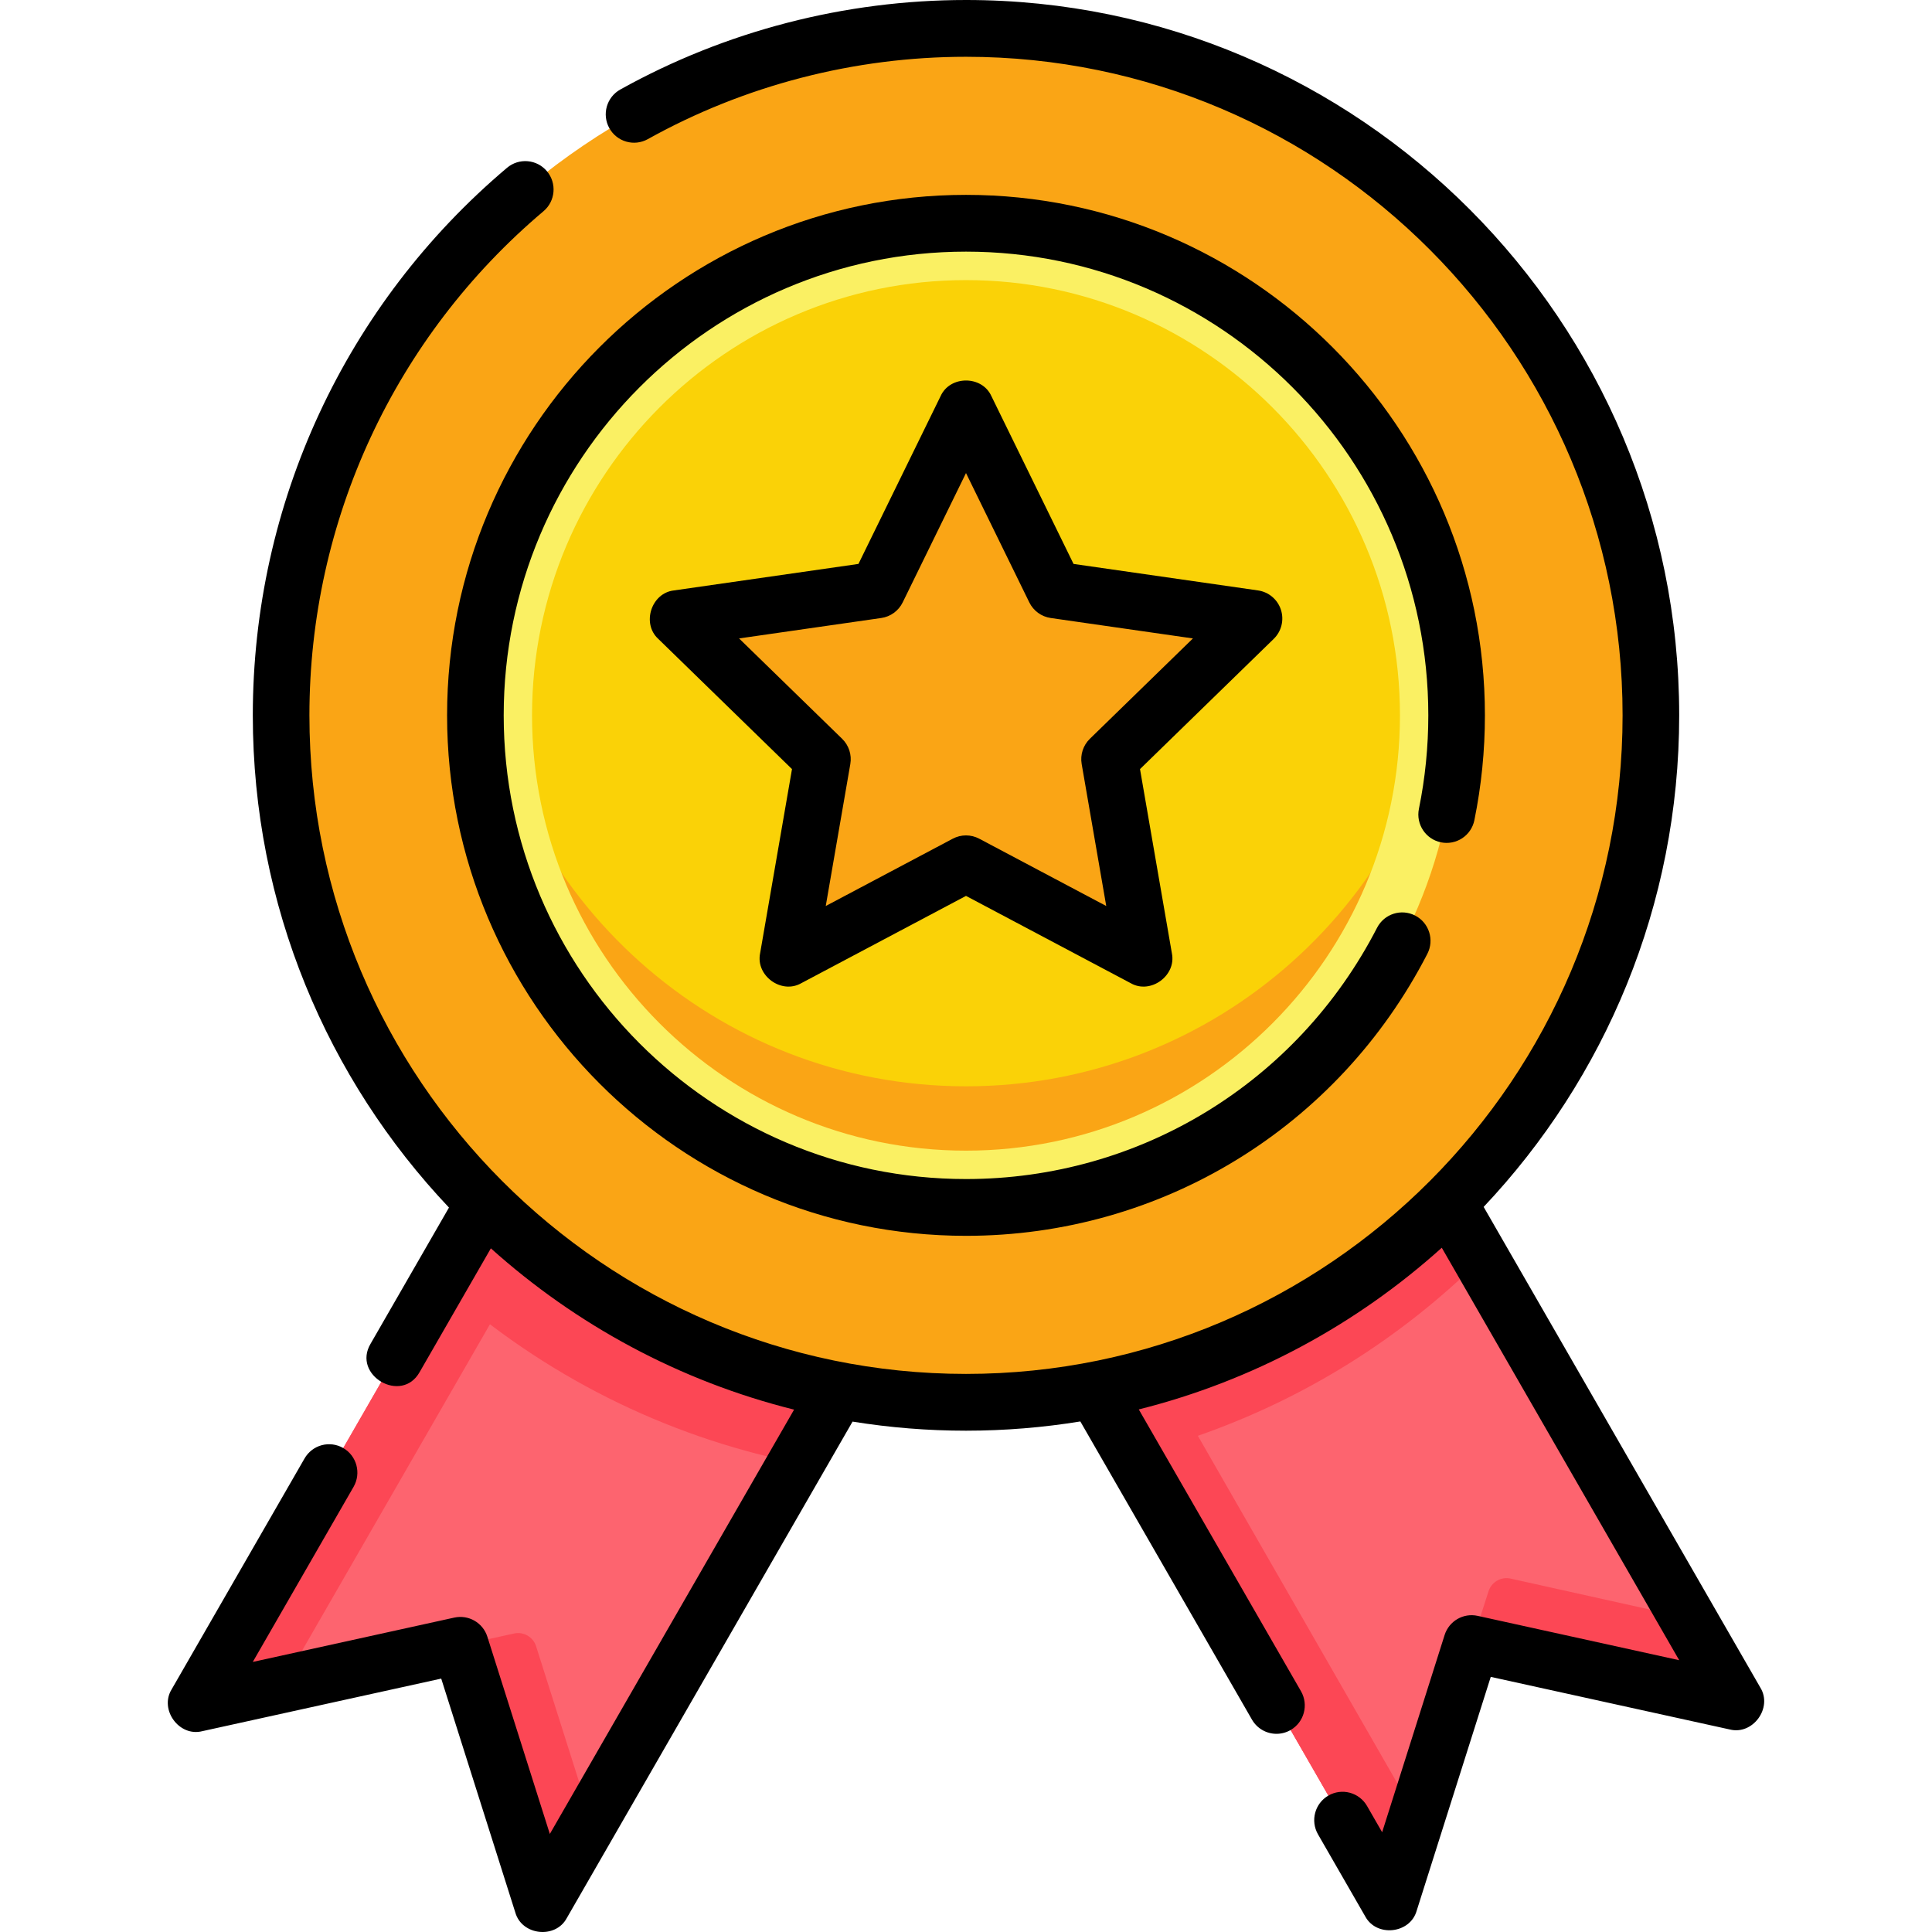
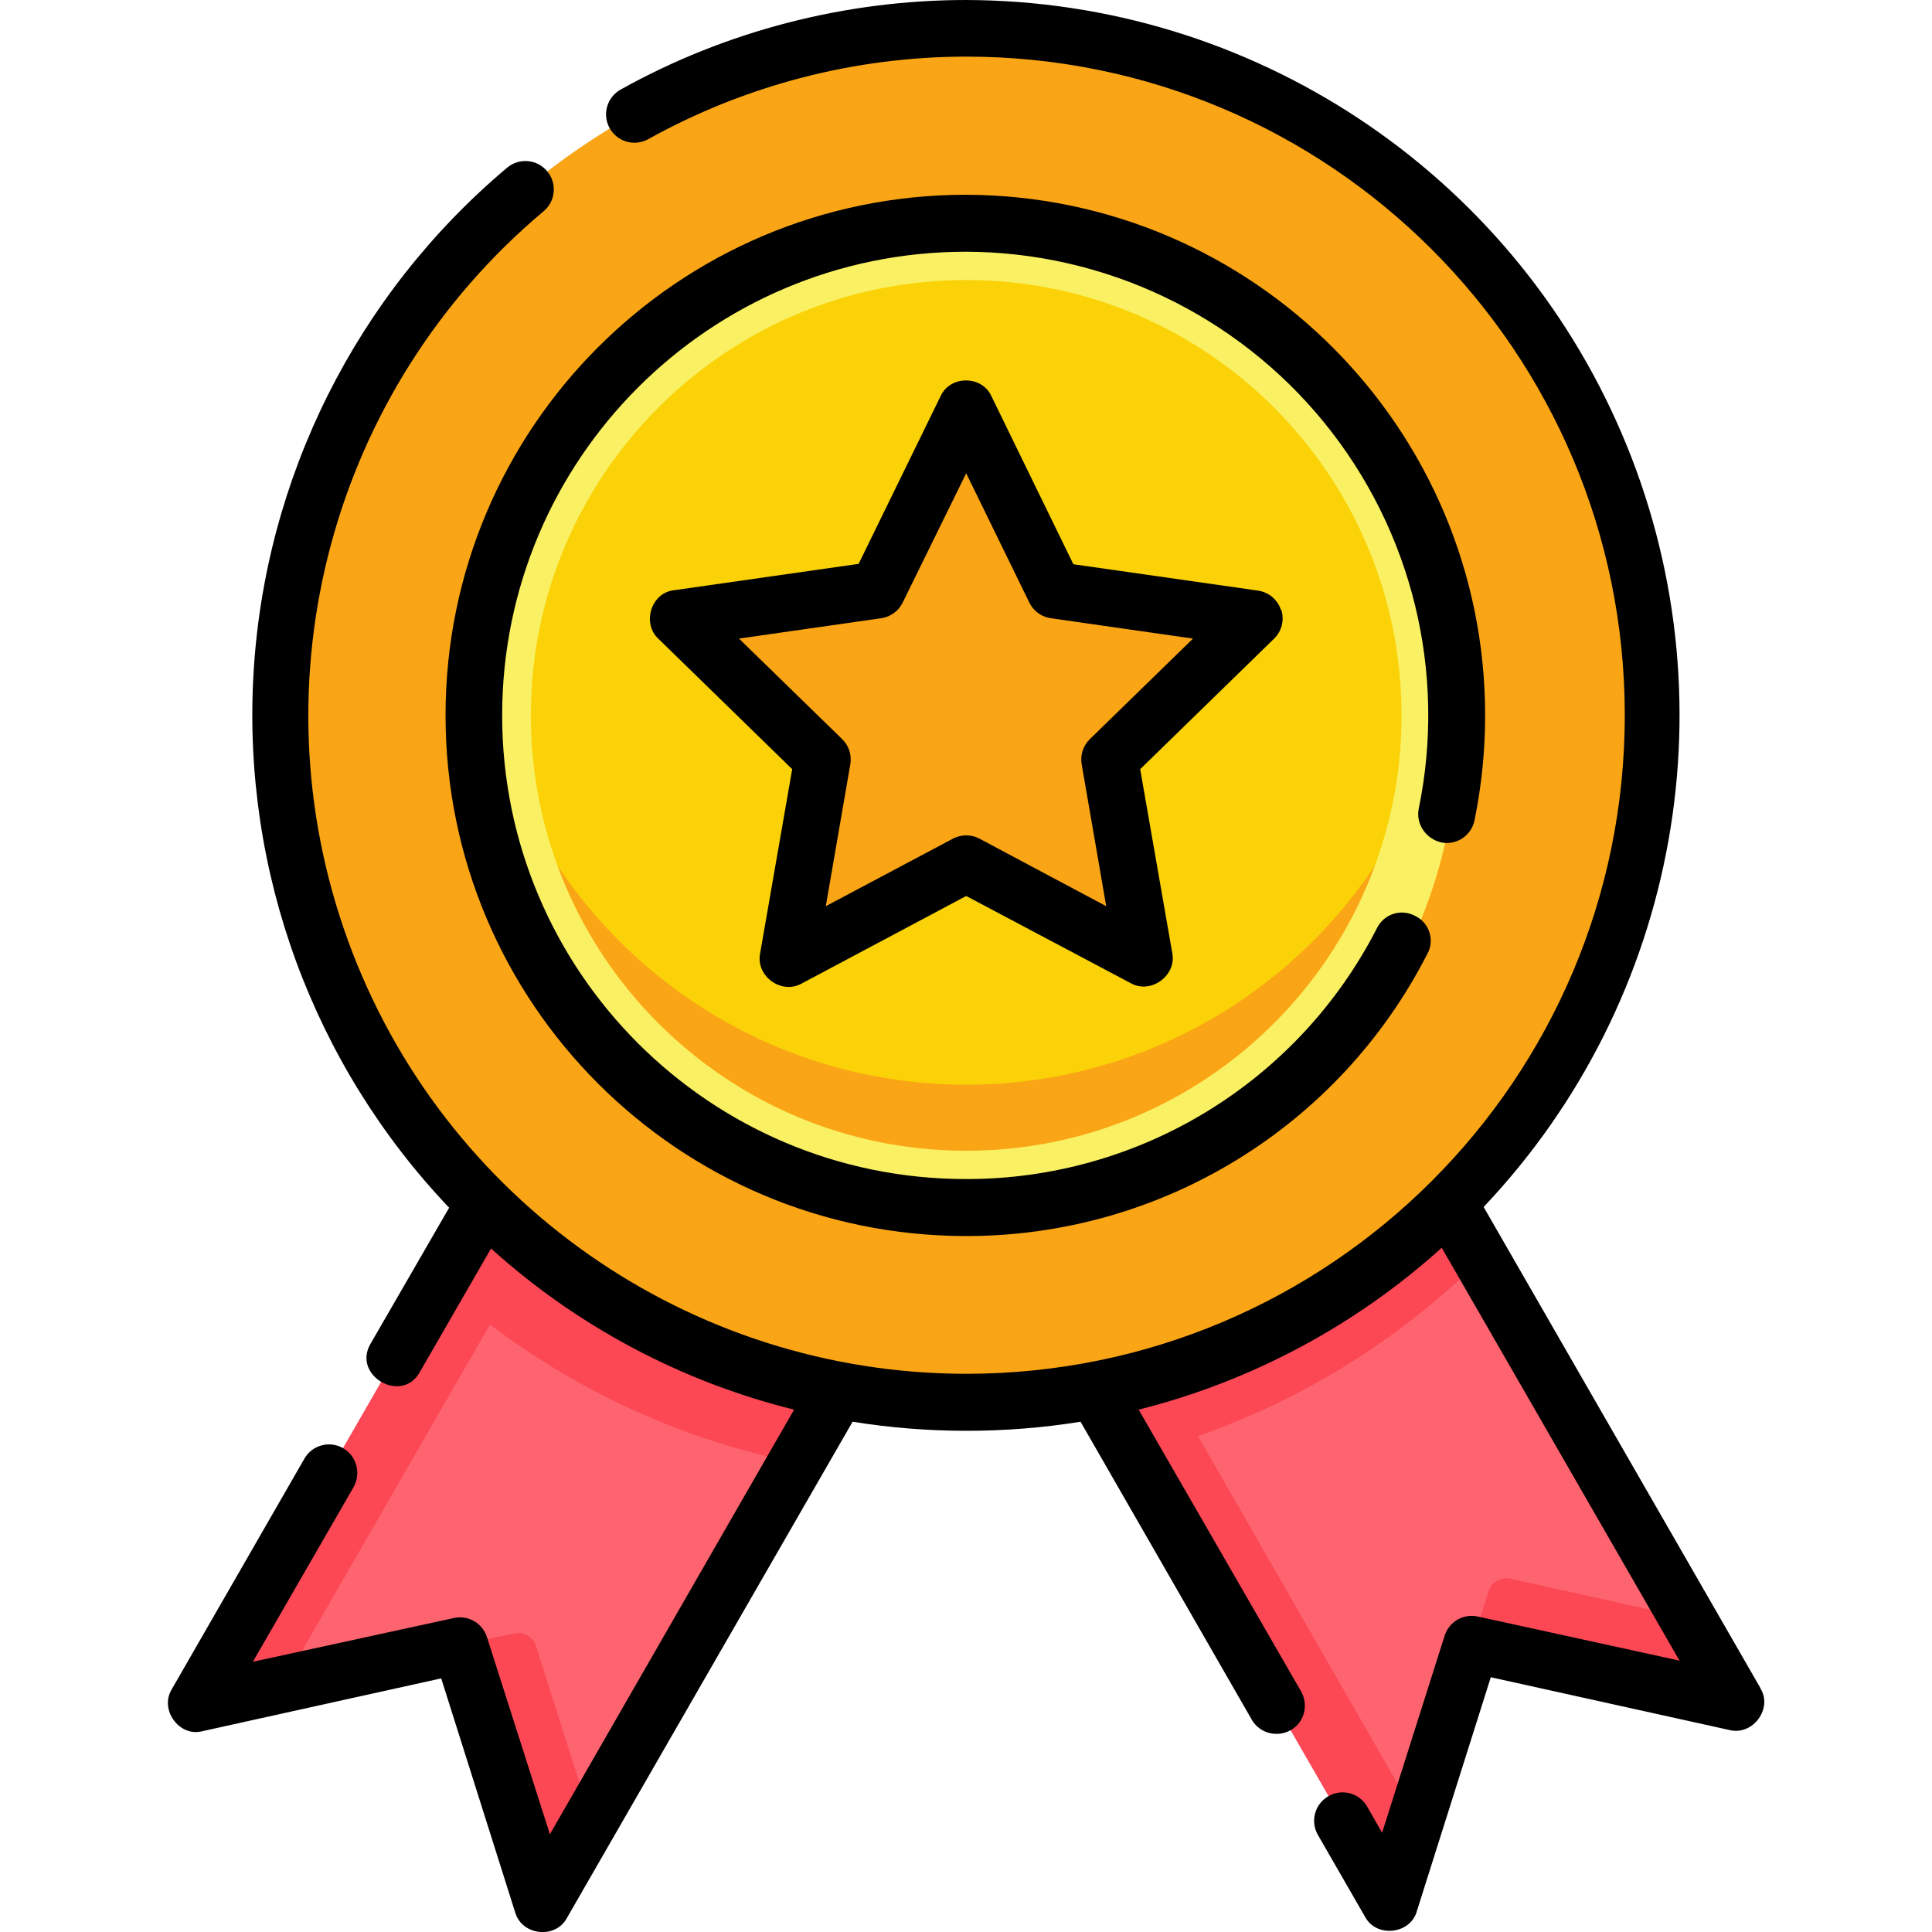
- <svg xmlns="http://www.w3.org/2000/svg" viewBox="0 0 511.934 511.934">
-   <path fill="#fd646f" d="M448.887 448.483l-58.945-12.973-18.269 57.674c-1.314 4.147-6.93 4.755-9.1.985l-72.921-126.674c35.92-7.783 67.88-26.229 92.42-51.866l72.223 125.477c2.167 3.764-1.166 8.311-5.408 7.377z" />
-   <path fill="#fd646f" d="M448.888 448.483l-54.484-11.992a5 5 0 00-5.841 3.373l-16.889 53.319c-1.314 4.147-6.93 4.755-9.1.985l-62.471-108.529-10.45-18.145c35.92-7.783 67.88-26.229 92.42-51.866l10.37 18.004 61.854 107.473c2.166 3.765-1.167 8.312-5.409 7.378z" />
-   <path fill="#fc4755" d="M448.887 448.48l-54.48-11.99c-2.53-.55-5.06.91-5.84 3.37l5.864-18.222a5 5 0 015.845-3.349l46.881 10.421 7.14 12.4c2.17 3.76-1.17 8.31-5.41 7.37z" />
-   <path fill="#fd646f" d="M223.435 365.975l-74.074 128.656c-2.17 3.77-7.786 3.162-9.1-.985l-16.89-53.32a5 5 0 00-5.841-3.373l-54.483 11.991c-4.242.934-7.575-3.613-5.408-7.377l68.893-119.69c25.72 24.384 60.413 38.09 96.903 44.098z" />
+ <svg xmlns="http://www.w3.org/2000/svg" viewBox="0 0 511.9 511.9">
+   <path fill="#fd646f" d="m448.9 448.5-59-13-18.2 57.7a5 5 0 0 1-9.1 1l-73-126.7a181 181 0 0 0 92.5-51.9l72.2 125.5a5 5 0 0 1-5.4 7.4z" />
+   <path fill="#fd646f" d="m448.9 448.5-54.5-12a5 5 0 0 0-5.8 3.4l-17 53.3a5 5 0 0 1-9 1L300 385.6l-10.4-18.1a181 181 0 0 0 92.4-51.9l10.3 18 61.9 107.5a5 5 0 0 1-5.4 7.4z" />
+   <path fill="#fc4755" d="m448.9 448.5-54.5-12a5 5 0 0 0-5.8 3.4l5.8-18.3a5 5 0 0 1 5.9-3.3l46.9 10.4 7.1 12.4a5 5 0 0 1-5.4 7.4z" />
+   <path fill="#fd646f" d="m223.4 366-74 128.6a5 5 0 0 1-9.1-1l-17-53.3a5 5 0 0 0-5.8-3.3L63 449a5 5 0 0 1-5.4-7.4l69-119.7c25.7 24.4 60.3 38 96.8 44z" />
  <g fill="#fc4755">
-     <path d="M136.282 339.681l-61.39 106.651-11.842 2.609c-4.242.935-7.576-3.612-5.409-7.377l58.642-101.883 15.858-27.622c4.27 4.042 8.73 7.884 13.38 11.495zM156.587 482.07l-7.23 12.56c-2.17 3.77-7.78 3.17-9.1-.98l-16.89-53.32a5.003 5.003 0 00-5.84-3.38l18.68-4.109a5 5 0 015.84 3.372z" />
-     <path d="M128.199 318.832l48.719 21.97 46.517 25.173-12.473 21.65c-34.78-7.061-67.05-23.25-93.72-47.092-.32-.281-.64-.562-.96-.853zM392.442 333.633l-10.37-18.004-54.874 24.22-37.546 27.646 4.22 7.327 10.363 17.998 58.338 101.348c2.17 3.77 7.786 3.162 9.1-.985l3.715-11.728-57.985-101.001c28.071-9.769 53.626-25.66 75.039-46.821z" />
+     <path d="M136.3 339.7 74.9 446.3 63 449a5 5 0 0 1-5.5-7.3l58.7-102 15.8-27.5c4.3 4 8.8 7.8 13.4 11.5zM156.6 482l-7.2 12.5a5 5 0 0 1-9.1-1l-17-53.3a5 5 0 0 0-5.8-3.4l18.7-4a5 5 0 0 1 5.8 3.3z" />
+     <path d="m128.2 318.8 48.7 22 46.5 25.2-12.4 21.6c-34.8-7-67-23.2-93.8-47l-1-1zm264.2 14.8-10.3-18-54.9 24.2-37.5 27.7 4.2 7.3 10.3 18 58.4 101.4a5 5 0 0 0 9-1l3.8-11.7-58-101c28-9.8 53.6-25.7 75-46.9z" />
  </g>
-   <path fill="#faa515" d="M437.457 189.559c0 48.927-19.25 93.361-50.58 126.07-24.54 25.637-56.5 44.083-92.42 51.866a181.609 181.609 0 01-38.49 4.102c-10.08 0-19.96-.823-29.59-2.407-34.62-5.697-65.95-21.224-91.03-43.631a154.615 154.615 0 01-4.01-3.681 185.55 185.55 0 01-13.32-14.022c-4.02-4.714-7.8-9.639-11.33-14.754a181.64 181.64 0 01-24.44-50.673c-5.05-16.73-7.77-34.474-7.77-52.869 0-100.533 81.26-182.038 181.49-182.038 18.33 0 36.03 2.728 52.7 7.804 18.23 5.527 35.23 13.862 50.53 24.504 5.1 3.541 10.01 7.332 14.7 11.374a181.918 181.918 0 0117.67 17.362c28.55 32.165 45.89 74.553 45.89 120.993z" />
-   <ellipse cx="255.967" cy="189.558" fill="#fad207" rx="129.992" ry="130.385" />
-   <path fill="#faa515" d="M385.957 189.559c0 72.007-58.2 130.383-129.99 130.383s-129.99-58.376-129.99-130.383c0-5.437.33-10.793.98-16.048 7.88 64.444 62.64 114.334 129.01 114.334s121.13-49.89 129.01-114.334c.65 5.255.98 10.611.98 16.048z" />
-   <path fill="#faf063" fill-rule="evenodd" d="M255.967 59.176c-71.79 0-129.99 58.376-129.99 130.383s58.2 130.383 129.99 130.383 129.99-58.376 129.99-130.383-58.2-130.383-129.99-130.383zm0 245.72c-63.41 0-114.99-51.736-114.99-115.337s51.58-115.337 114.99-115.337 114.99 51.736 114.99 115.337-51.58 115.337-114.99 115.337z" clip-rule="evenodd" />
-   <path fill="#faa515" d="M260.458 117.458l17.857 36.477a4.998 4.998 0 003.78 2.751l40.131 5.766c4.107.59 5.75 5.637 2.777 8.531l-29.107 28.343a5 5 0 00-1.439 4.435l6.936 40.075c.709 4.094-3.596 7.216-7.268 5.271l-35.817-18.98a5 5 0 00-4.682 0l-35.817 18.98c-3.672 1.946-7.977-1.176-7.268-5.271l6.936-40.075a5 5 0 00-1.439-4.435l-29.107-28.343c-2.973-2.895-1.33-7.941 2.777-8.531l40.131-5.766a5.001 5.001 0 003.78-2.751l17.857-36.477c1.829-3.736 7.153-3.736 8.982 0z" />
-   <g>
-     <path d="M381.822 223.199a7.503 7.503 0 008.852-5.861 139.256 139.256 0 002.793-27.788c0-76.046-61.682-137.915-137.5-137.915s-137.5 61.869-137.5 137.915 61.682 137.915 137.5 137.915c51.678 0 98.521-28.632 122.248-74.722 1.9-3.692.458-8.23-3.223-10.136-3.68-1.907-8.205-.458-10.105 3.232-21.142 41.068-62.877 66.58-108.919 66.58-67.547 0-122.5-55.119-122.5-122.87s54.953-122.87 122.5-122.87 122.5 55.119 122.5 122.87c0 8.343-.837 16.677-2.489 24.771-.831 4.071 1.786 8.046 5.843 8.879z" />
-     <path d="M339.413 161.572a7.506 7.506 0 00-6.069-5.122l-48.88-7.023-21.764-44.459c-2.486-5.525-10.98-5.524-13.465 0l-21.764 44.458-48.88 7.023c-6.014.665-8.627 8.772-4.161 12.843l35.429 34.5-8.446 48.798c-1.228 5.924 5.634 10.946 10.893 7.939l43.661-23.137 43.661 23.137c5.251 3.007 12.124-2.015 10.893-7.939l-8.446-48.798 35.429-34.5a7.533 7.533 0 001.909-7.72zm-50.629 34.195a7.538 7.538 0 00-2.166 6.684l6.511 37.619-33.659-17.837a7.484 7.484 0 00-7.007 0l-33.659 17.837 6.511-37.619a7.536 7.536 0 00-2.166-6.684l-27.313-26.597 37.683-5.415a7.502 7.502 0 005.669-4.131l16.778-34.273 16.778 34.273a7.504 7.504 0 005.669 4.131l37.683 5.415z" />
-     <path d="M466.437 447.153l-73.305-127.352c32.098-33.988 51.815-79.852 51.815-130.252C444.946 85.031 360.171 0 255.967 0c-32.061 0-63.735 8.201-91.6 23.717-3.622 2.017-4.928 6.596-2.917 10.229 2.01 3.631 6.576 4.941 10.197 2.926 25.643-14.279 54.8-21.826 84.32-21.826 95.933 0 173.979 78.283 173.979 174.504 0 96.222-78.046 174.505-173.979 174.505S81.988 285.772 81.988 189.549c0-51.62 22.607-100.309 62.026-133.581 3.169-2.675 3.576-7.421.909-10.599a7.482 7.482 0 00-10.567-.912c-42.813 36.137-67.368 89.021-67.368 145.092 0 50.486 19.783 96.422 51.978 130.428l-20.761 36.067c-4.975 8.35 8.189 16.07 12.99 7.523l18.873-32.787c22.579 20.271 50.027 35.185 80.345 42.74l-64.719 112.434-16.555-52.261a7.5 7.5 0 00-8.755-5.07l-53.401 11.75 26.71-46.403c2.071-3.598.842-8.199-2.745-10.276a7.487 7.487 0 00-10.245 2.753l-35.208 61.166c-3.34 5.373 1.964 12.674 8.102 11.11l63.317-13.933 19.629 61.966c1.716 6.096 10.646 7.089 13.643 1.483l75.719-131.547a188.928 188.928 0 0030.059 2.408c10.313 0 20.431-.846 30.3-2.448l45.477 79.007a7.49 7.49 0 006.502 3.762 7.449 7.449 0 003.743-1.009c3.587-2.078 4.816-6.678 2.745-10.276l-42.982-74.673c30.305-7.593 57.734-22.54 80.288-42.839l62.909 109.29-53.401-11.75c-3.786-.833-7.581 1.365-8.755 5.07l-16.555 52.261-4.004-6.956a7.488 7.488 0 00-10.245-2.753c-3.587 2.078-4.816 6.678-2.745 10.276l12.501 21.719c2.998 5.607 11.927 4.612 13.643-1.483l19.629-61.966 63.317 13.933c6.144 1.558 11.444-5.738 8.106-11.112z" />
-   </g>
+   <path fill="#faa515" d="M437.5 189.6a181.7 181.7 0 0 1-143 177.9 181.6 181.6 0 0 1-38.5 4.1 180.6 180.6 0 0 1-120.6-46 154.6 154.6 0 0 1-4-3.7 185.6 185.6 0 0 1-13.4-14c-4-4.8-7.8-9.7-11.3-14.8a181.6 181.6 0 0 1-24.5-50.7A181.8 181.8 0 0 1 308.6 15.3 179.9 179.9 0 0 1 374 51.2a182 182 0 0 1 17.7 17.4 181.7 181.7 0 0 1 45.9 121z" />
+   <ellipse cx="256" cy="189.6" fill="#fad207" rx="130" ry="130.4" />
+   <path fill="#faa515" d="M386 189.6c0 72-58.2 130.3-130 130.3a130.2 130.2 0 0 1-129-146.4 130 130 0 0 0 258 0c.6 5.3 1 10.6 1 16z" />
+   <path fill="#faf063" fill-rule="evenodd" d="M256 59.2c-71.8 0-130 58.4-130 130.4a130.1 130.1 0 1 0 260 0c0-72-58.2-130.4-130-130.4zm0 245.7a115.3 115.3 0 0 1 0-230.7 115.3 115.3 0 0 1 0 230.7z" clip-rule="evenodd" />
+   <path fill="#faa515" d="m260.5 117.5 17.8 36.4a5 5 0 0 0 3.8 2.8l40.1 5.8a5 5 0 0 1 2.8 8.5l-29.1 28.3a5 5 0 0 0-1.4 4.5l6.9 40a5 5 0 0 1-7.3 5.3l-35.8-19a5 5 0 0 0-4.7 0l-35.8 19a5 5 0 0 1-7.3-5.3l7-40a5 5 0 0 0-1.5-4.5L187 171a5 5 0 0 1 2.7-8.5l40.1-5.8a5 5 0 0 0 3.8-2.8l17.9-36.4a5 5 0 0 1 9 0z" />
+   <path d="M381.8 223.2a7.5 7.5 0 0 0 8.9-5.9 139.3 139.3 0 0 0 2.8-27.7A138 138 0 0 0 256 51.6a137.9 137.9 0 0 0 0 275.9 137 137 0 0 0 122.2-74.8c2-3.6.5-8.2-3.2-10-3.7-2-8.2-.6-10.1 3.1a122.1 122.1 0 0 1-109 66.6 122.8 122.8 0 0 1 0-245.7 122.8 122.8 0 0 1 120 147.6c-.8 4 1.9 8 6 8.9z" />
+   <path d="M339.4 161.6a7.5 7.5 0 0 0-6-5.1l-49-7-21.7-44.5c-2.5-5.6-11-5.6-13.5 0l-21.7 44.4-49 7c-6 .7-8.5 8.8-4 12.9l35.4 34.5-8.5 48.8c-1.2 6 5.6 11 11 8l43.6-23.2 43.6 23.1c5.3 3 12.2-2 11-8l-8.5-48.7 35.4-34.5a7.5 7.5 0 0 0 2-7.7zm-50.6 34.2a7.5 7.5 0 0 0-2.2 6.7l6.5 37.6-33.6-17.9a7.5 7.5 0 0 0-7 0l-33.7 17.9 6.5-37.6a7.5 7.5 0 0 0-2.2-6.7l-27.3-26.6 37.7-5.4a7.5 7.5 0 0 0 5.7-4.2l16.8-34.2 16.7 34.2a7.5 7.5 0 0 0 5.7 4.2l37.7 5.4z" />
+   <path d="m466.4 447.2-73.3-127.4A189.5 189.5 0 0 0 256 0c-32 0-63.7 8.2-91.5 23.7a7.5 7.5 0 0 0 7.2 13.2A173.7 173.7 0 0 1 256 15a174.4 174.4 0 0 1 0 349A174.4 174.4 0 0 1 144 56a7.5 7.5 0 0 0 1-10.6 7.5 7.5 0 0 0-10.6-1A189.5 189.5 0 0 0 119 320l-20.8 36c-5 8.4 8.2 16.1 13 7.6l18.9-32.8a187 187 0 0 0 80.3 42.7L145.7 486 129 433.7a7.5 7.5 0 0 0-8.7-5L67 440.3 93.7 394c2-3.6.8-8.2-2.8-10.3a7.5 7.5 0 0 0-10.2 2.7l-35.2 61.2c-3.3 5.4 2 12.7 8.1 11.1l63.3-14 19.6 62c1.8 6.2 10.7 7.1 13.7 1.5l75.7-131.5a189 189 0 0 0 30 2.4 189 189 0 0 0 30.4-2.4l45.4 79a7.5 7.5 0 0 0 6.5 3.7 7.4 7.4 0 0 0 3.8-1c3.6-2 4.8-6.7 2.7-10.3l-43-74.6a188.6 188.6 0 0 0 80.3-42.9L445 440l-53.5-11.7a7.5 7.5 0 0 0-8.7 5l-16.6 52.3-4-7a7.5 7.5 0 0 0-10.2-2.7 7.5 7.5 0 0 0-2.8 10.3l12.5 21.7c3 5.6 12 4.6 13.7-1.5l19.6-62 63.3 14c6.2 1.5 11.5-5.8 8.1-11.1z" />
</svg>
